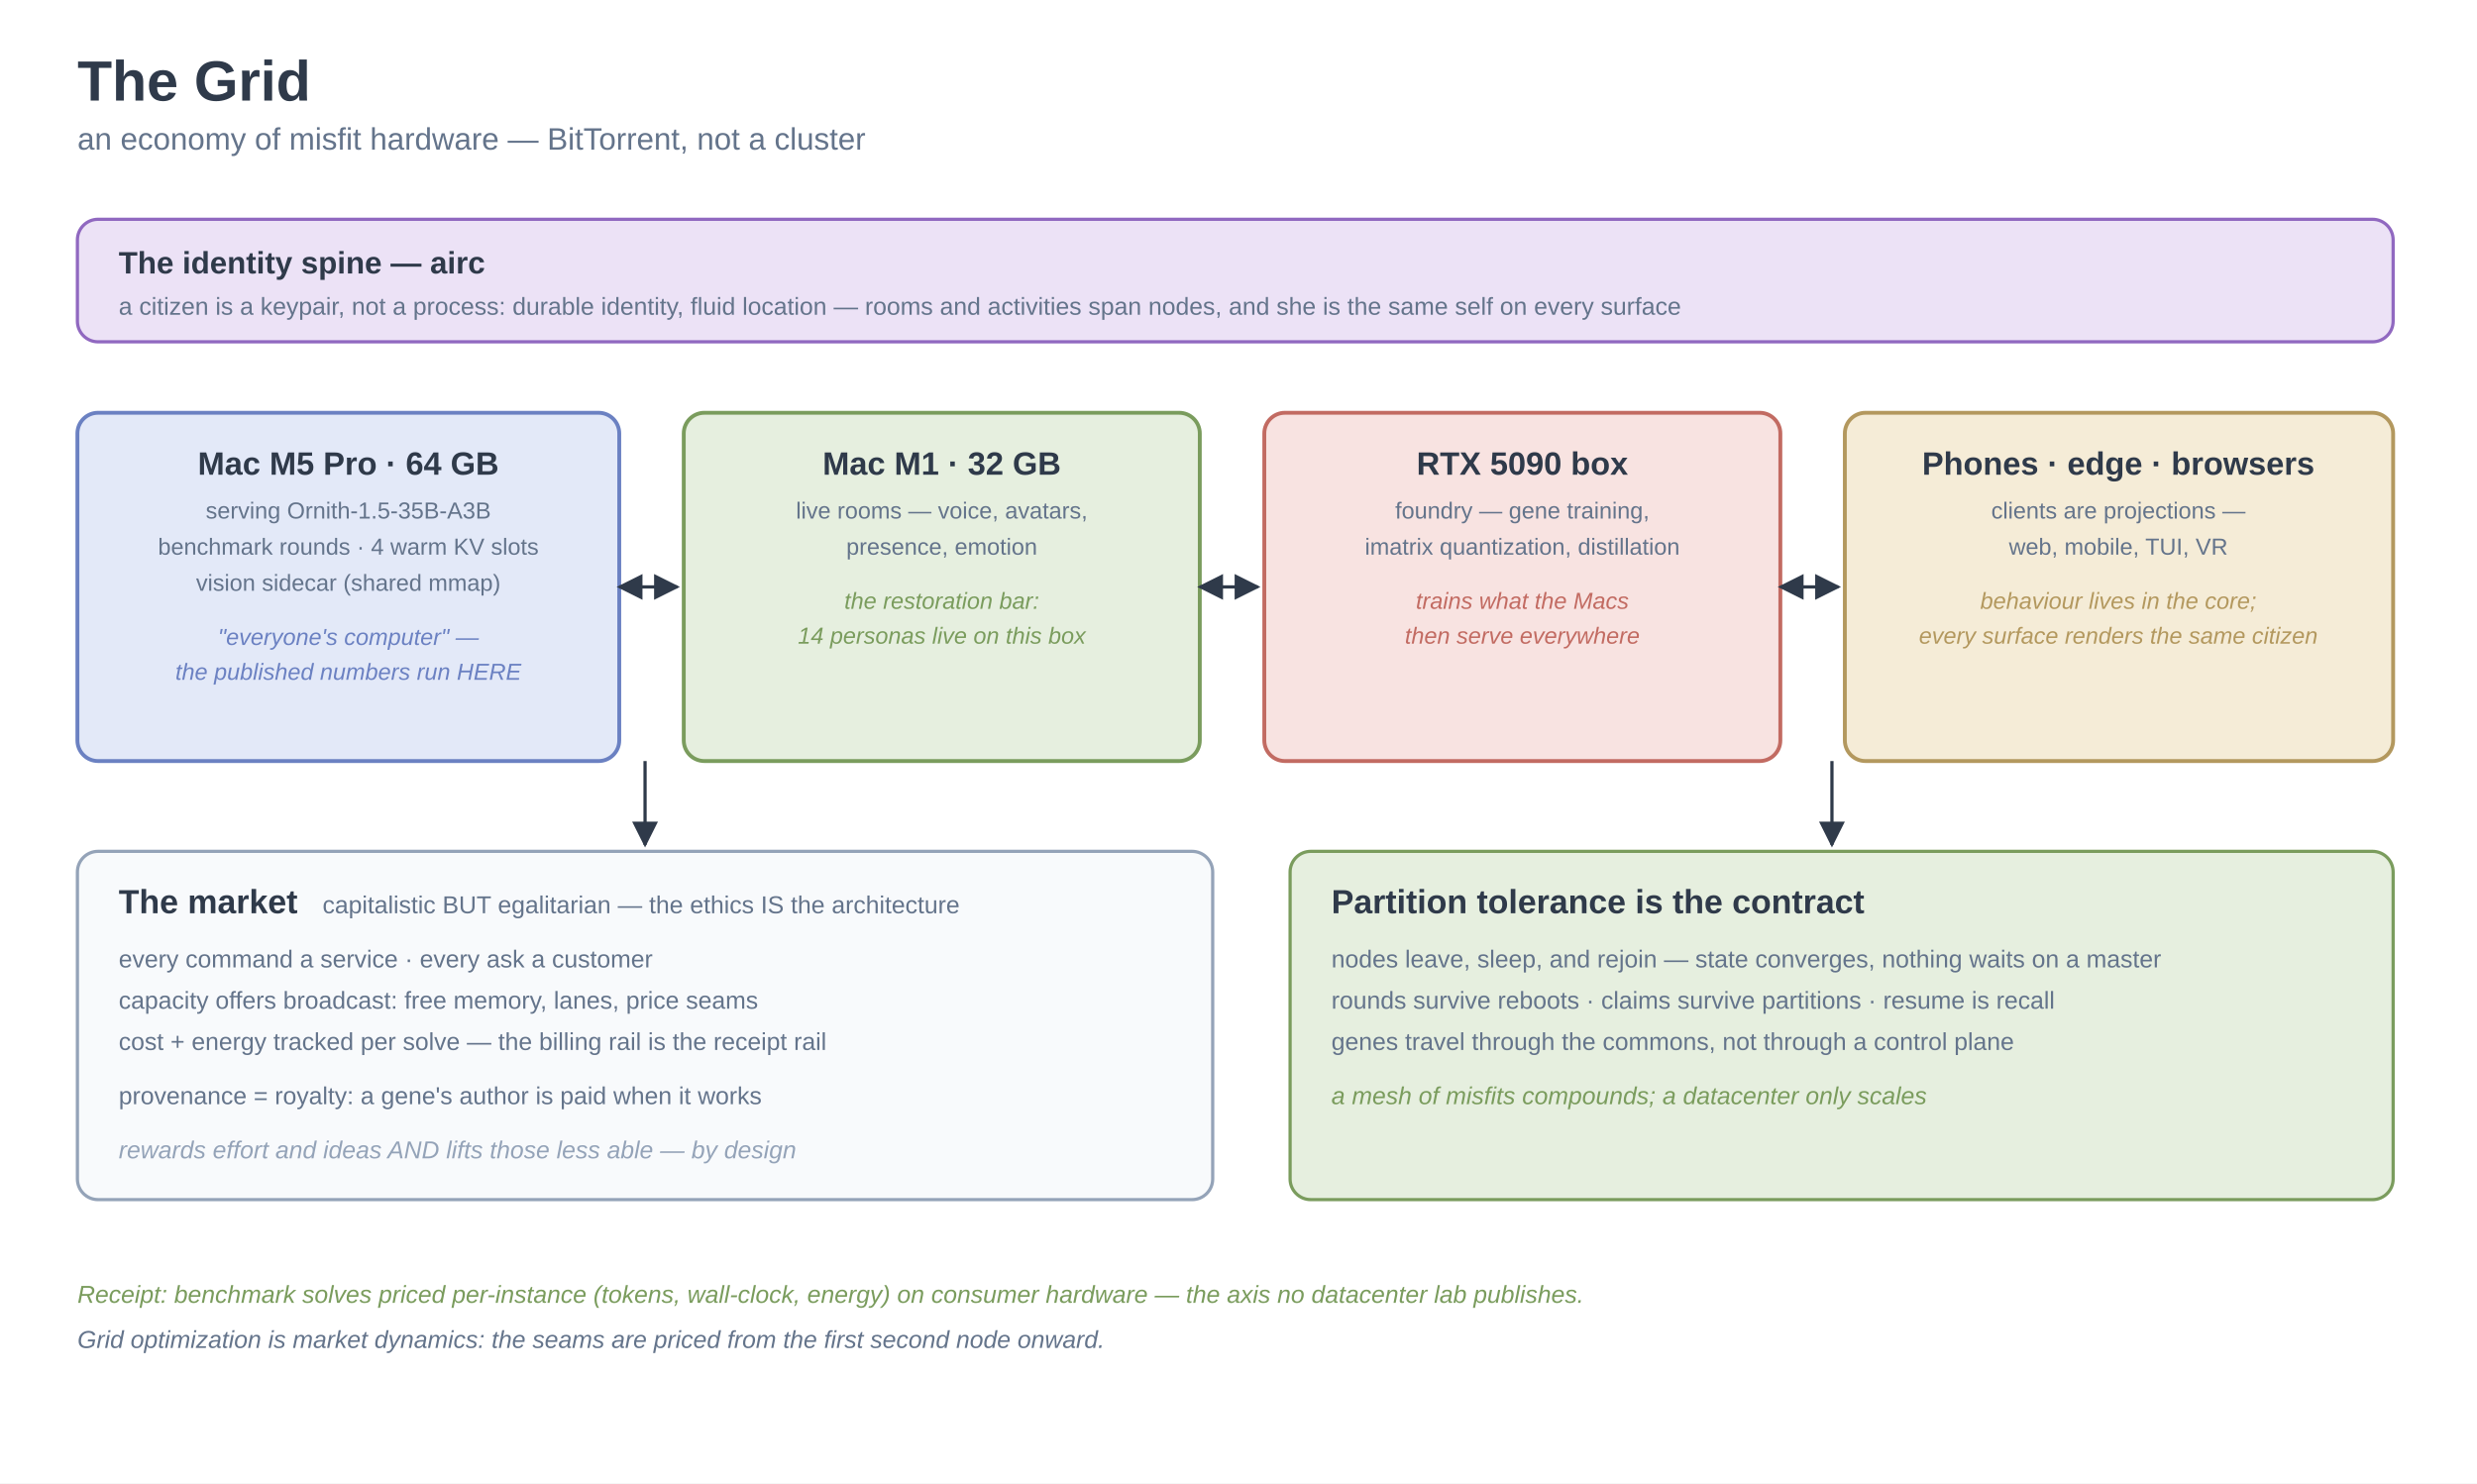
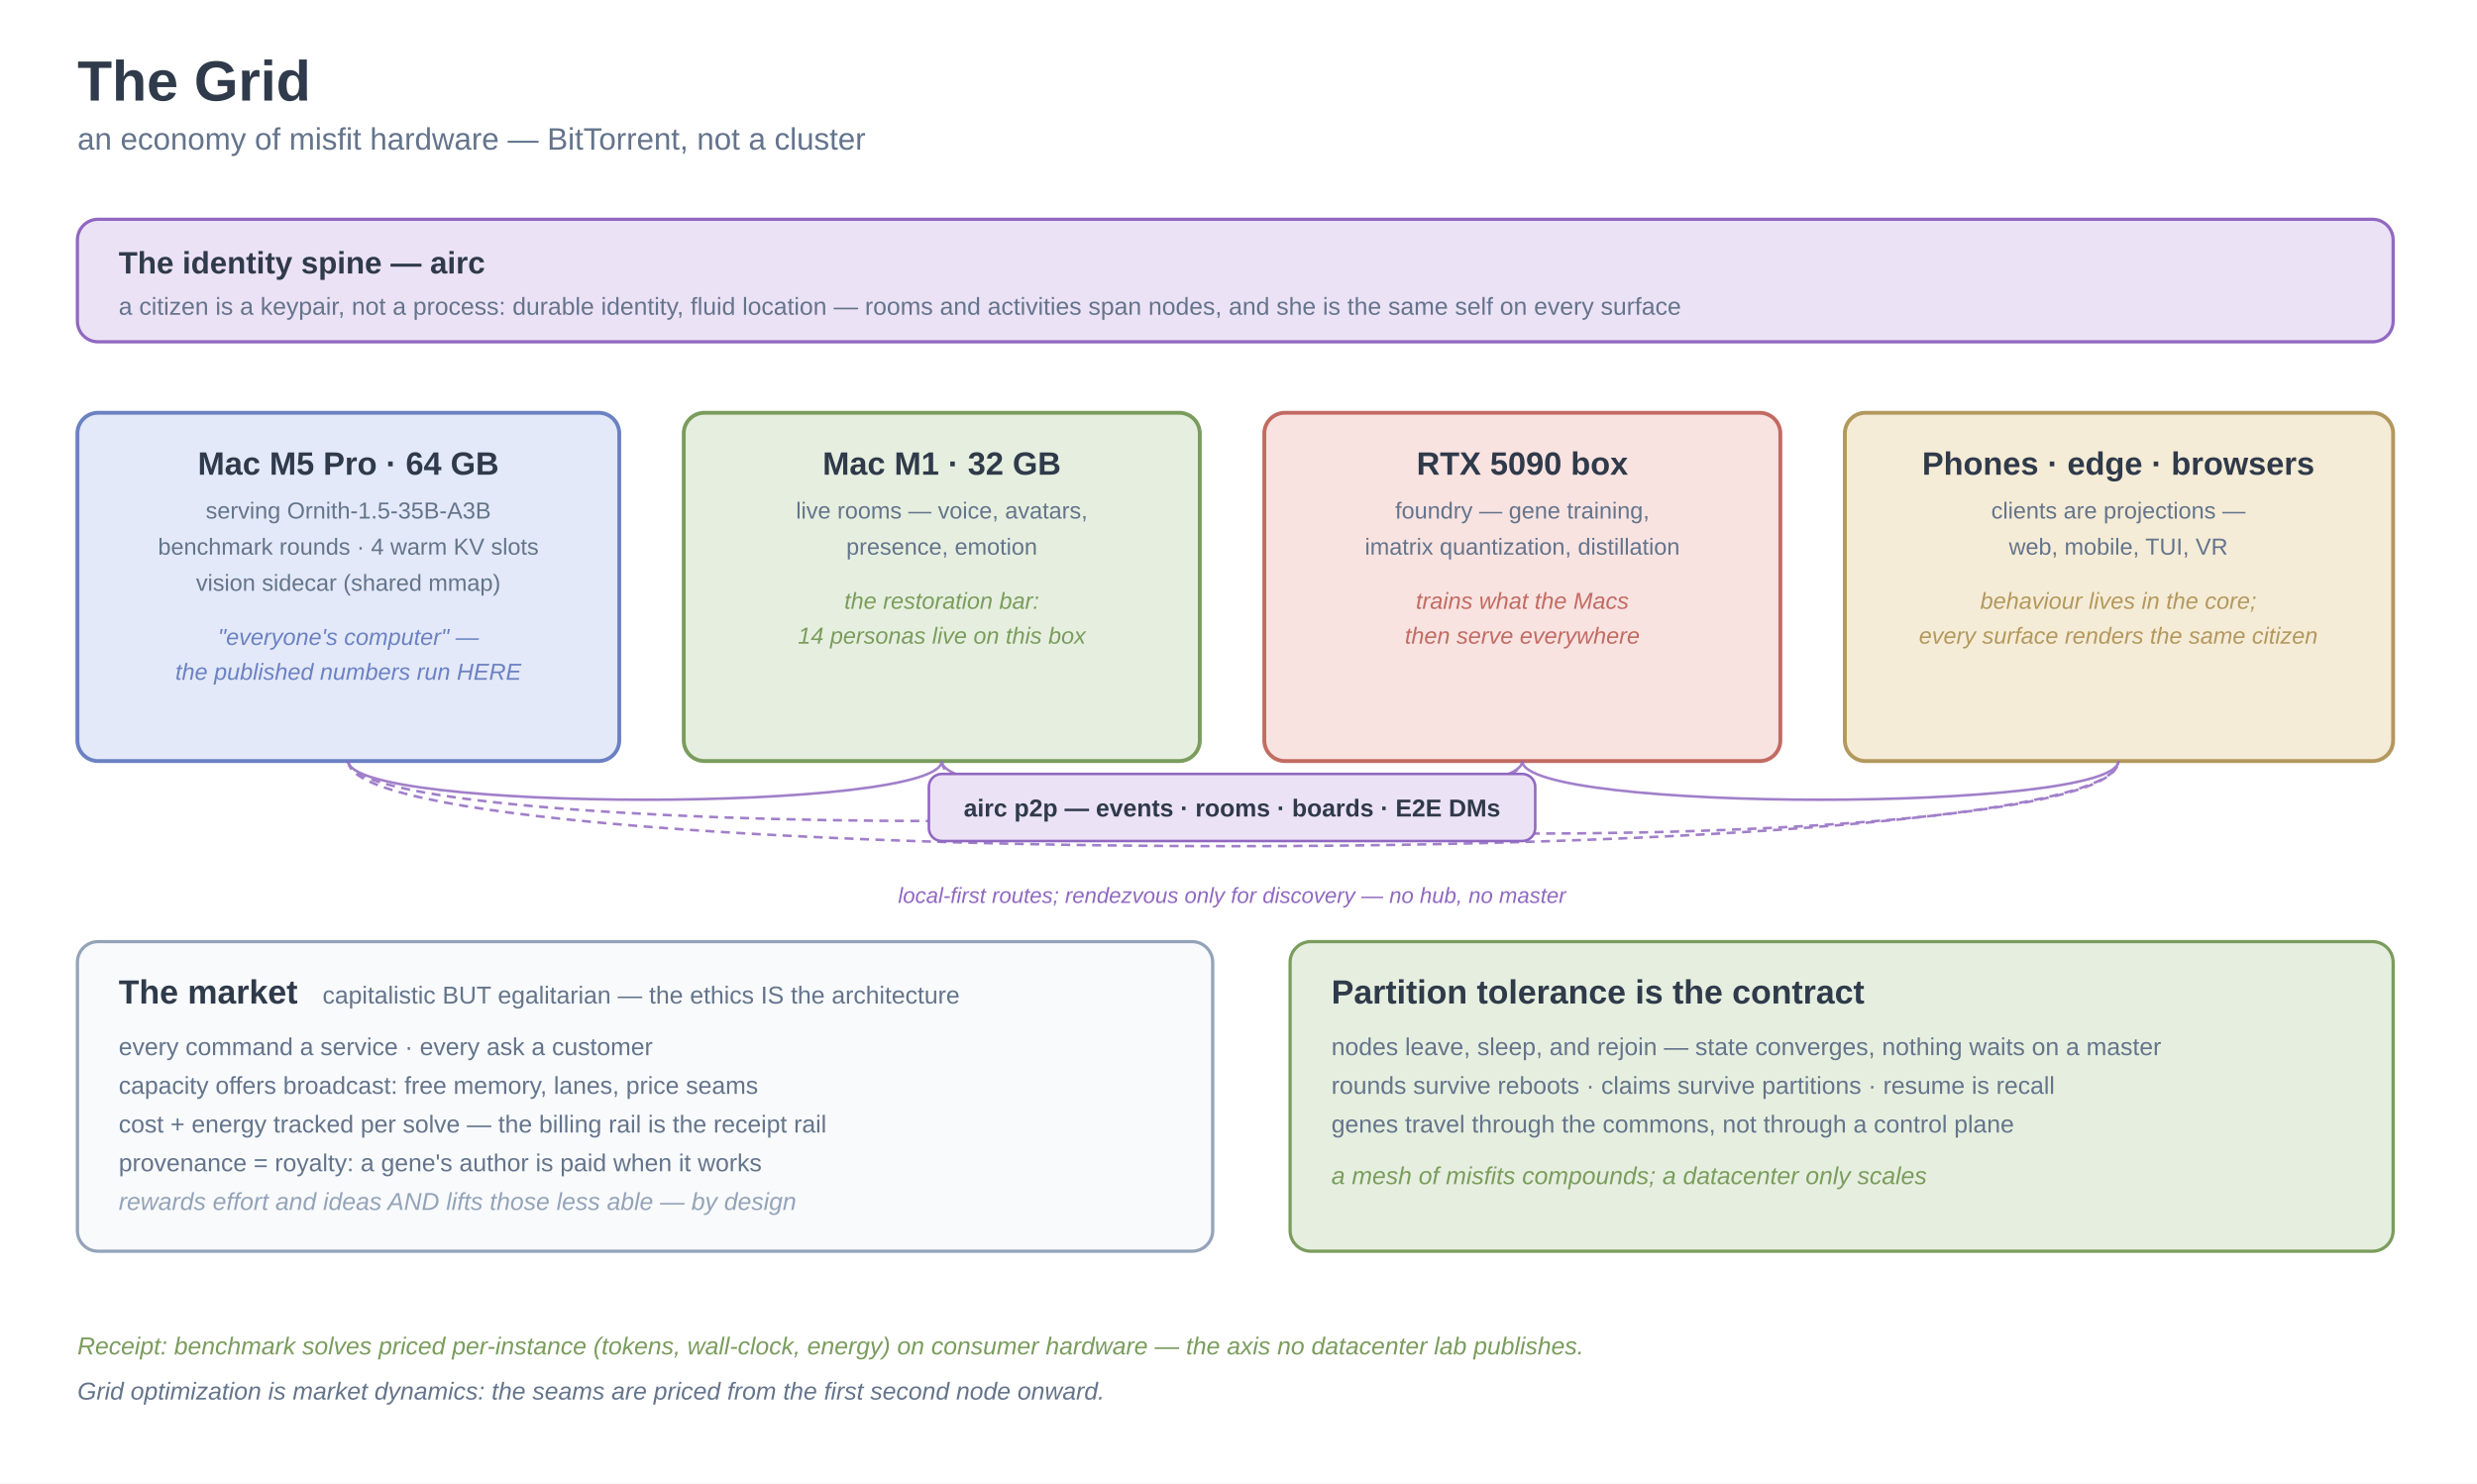
<svg xmlns="http://www.w3.org/2000/svg" viewBox="0 0 1920 1150" font-family="Helvetica Neue, Arial, sans-serif">
  <defs>
    <marker id="arr" viewBox="0 0 10 10" refX="9" refY="5" markerWidth="8" markerHeight="8" orient="auto-start-reverse">
      <path d="M 0 0 L 10 5 L 0 10 z" fill="#2f3a4a" />
    </marker>
    <marker id="arrt" viewBox="0 0 10 10" refX="9" refY="5" markerWidth="8" markerHeight="8" orient="auto-start-reverse">
      <path d="M 0 0 L 10 5 L 0 10 z" fill="#b3985e" />
    </marker>
  </defs>
  <rect width="1920" height="1150" fill="#ffffff" />
  <text x="60" y="78" font-size="44" font-weight="700" fill="#2f3a4a">The Grid</text>
  <text x="60" y="116" font-size="24" fill="#64748b">an economy of misfit hardware — BitTorrent, not a cluster</text>
  <rect x="60" y="170" width="1795" height="95" rx="16" fill="#ece2f6" stroke="#9068c0" stroke-width="2.5" />
  <text x="92" y="212" font-size="24" font-weight="700" fill="#2f3a4a">The identity spine — airc</text>
  <text x="92" y="244" font-size="19" fill="#64748b">a citizen is a keypair, not a process: durable identity, fluid location — rooms and activities span nodes, and she is the same self on every surface</text>
  <rect x="60" y="320" width="420" height="270" rx="16" fill="#e3e9f8" stroke="#6b81c2" stroke-width="3" />
  <text x="270" y="368" font-size="25" font-weight="700" fill="#2f3a4a" text-anchor="middle">Mac M5 Pro · 64 GB</text>
  <text x="270" y="402" font-size="18" fill="#64748b" text-anchor="middle">serving Ornith-1.5-35B-A3B</text>
  <text x="270" y="430" font-size="18" fill="#64748b" text-anchor="middle">benchmark rounds · 4 warm KV slots</text>
  <text x="270" y="458" font-size="18" fill="#64748b" text-anchor="middle">vision sidecar (shared mmap)</text>
  <text x="270" y="500" font-size="18" fill="#6b81c2" text-anchor="middle" font-style="italic">"everyone's computer" —</text>
  <text x="270" y="527" font-size="18" fill="#6b81c2" text-anchor="middle" font-style="italic">the published numbers run HERE</text>
  <rect x="530" y="320" width="400" height="270" rx="16" fill="#e6efdf" stroke="#7a9c5d" stroke-width="3" />
  <text x="730" y="368" font-size="25" font-weight="700" fill="#2f3a4a" text-anchor="middle">Mac M1 · 32 GB</text>
  <text x="730" y="402" font-size="18" fill="#64748b" text-anchor="middle">live rooms — voice, avatars,</text>
  <text x="730" y="430" font-size="18" fill="#64748b" text-anchor="middle">presence, emotion</text>
  <text x="730" y="472" font-size="18" fill="#7a9c5d" text-anchor="middle" font-style="italic">the restoration bar:</text>
  <text x="730" y="499" font-size="18" fill="#7a9c5d" text-anchor="middle" font-style="italic">14 personas live on this box</text>
  <rect x="980" y="320" width="400" height="270" rx="16" fill="#f8e3e1" stroke="#c26b62" stroke-width="3" />
  <text x="1180" y="368" font-size="25" font-weight="700" fill="#2f3a4a" text-anchor="middle">RTX 5090 box</text>
  <text x="1180" y="402" font-size="18" fill="#64748b" text-anchor="middle">foundry — gene training,</text>
  <text x="1180" y="430" font-size="18" fill="#64748b" text-anchor="middle">imatrix quantization, distillation</text>
  <text x="1180" y="472" font-size="18" fill="#c26b62" text-anchor="middle" font-style="italic">trains what the Macs</text>
  <text x="1180" y="499" font-size="18" fill="#c26b62" text-anchor="middle" font-style="italic">then serve everywhere</text>
  <rect x="1430" y="320" width="425" height="270" rx="16" fill="#f5ecd7" stroke="#b3985e" stroke-width="3" />
  <text x="1642" y="368" font-size="25" font-weight="700" fill="#2f3a4a" text-anchor="middle">Phones · edge · browsers</text>
  <text x="1642" y="402" font-size="18" fill="#64748b" text-anchor="middle">clients are projections —</text>
  <text x="1642" y="430" font-size="18" fill="#64748b" text-anchor="middle">web, mobile, TUI, VR</text>
  <text x="1642" y="472" font-size="18" fill="#b3985e" text-anchor="middle" font-style="italic">behaviour lives in the core;</text>
  <text x="1642" y="499" font-size="18" fill="#b3985e" text-anchor="middle" font-style="italic">every surface renders the same citizen</text>
-   <line x1="480" y1="455" x2="525" y2="455" stroke="#2f3a4a" stroke-width="2.5" marker-end="url(#arr)" marker-start="url(#arr)" />
-   <line x1="930" y1="455" x2="975" y2="455" stroke="#2f3a4a" stroke-width="2.5" marker-end="url(#arr)" marker-start="url(#arr)" />
-   <line x1="1380" y1="455" x2="1425" y2="455" stroke="#2f3a4a" stroke-width="2.5" marker-end="url(#arr)" marker-start="url(#arr)" />
-   <rect x="60" y="660" width="880" height="270" rx="16" fill="#f8fafc" stroke="#94a3b8" stroke-width="2.5" />
-   <text x="92" y="708" font-size="26" font-weight="700" fill="#2f3a4a">The market</text>
-   <text x="250" y="708" font-size="19" fill="#64748b">capitalistic BUT egalitarian — the ethics IS the architecture</text>
-   <text x="92" y="750" font-size="19" fill="#64748b">every command a service · every ask a customer</text>
-   <text x="92" y="782" font-size="19" fill="#64748b">capacity offers broadcast: free memory, lanes, price seams</text>
-   <text x="92" y="814" font-size="19" fill="#64748b">cost + energy tracked per solve — the billing rail is the receipt rail</text>
-   <text x="92" y="856" font-size="19" fill="#64748b">provenance = royalty: a gene's author is paid when it works</text>
-   <text x="92" y="898" font-size="19" fill="#94a3b8" font-style="italic">rewards effort and ideas AND lifts those less able — by design</text>
-   <rect x="1000" y="660" width="855" height="270" rx="16" fill="#e6efdf" stroke="#7a9c5d" stroke-width="2.5" />
-   <text x="1032" y="708" font-size="26" font-weight="700" fill="#2f3a4a">Partition tolerance is the contract</text>
-   <text x="1032" y="750" font-size="19" fill="#64748b">nodes leave, sleep, and rejoin — state converges, nothing waits on a master</text>
-   <text x="1032" y="782" font-size="19" fill="#64748b">rounds survive reboots · claims survive partitions · resume is recall</text>
-   <text x="1032" y="814" font-size="19" fill="#64748b">genes travel through the commons, not through a control plane</text>
-   <text x="1032" y="856" font-size="19" fill="#7a9c5d" font-style="italic">a mesh of misfits compounds; a datacenter only scales</text>
-   <line x1="500" y1="590" x2="500" y2="655" stroke="#2f3a4a" stroke-width="2.5" marker-end="url(#arr)" />
-   <line x1="1420" y1="590" x2="1420" y2="655" stroke="#2f3a4a" stroke-width="2.5" marker-end="url(#arr)" />
-   <text x="60" y="1010" font-size="19" fill="#7a9c5d" font-style="italic">Receipt: benchmark solves priced per-instance (tokens, wall-clock, energy) on consumer hardware — the axis no datacenter lab publishes.</text>
-   <text x="60" y="1045" font-size="19" fill="#64748b" font-style="italic">Grid optimization is market dynamics: the seams are priced from the first second node onward.</text>
+   <g stroke="#9068c0" stroke-width="2" fill="none" opacity="0.85">
+     <path d="M 270 590 C 270 630, 730 630, 730 590" />
+     <path d="M 730 590 C 730 630, 1180 630, 1180 590" />
+     <path d="M 1180 590 C 1180 630, 1642 630, 1642 590" />
+     <path d="M 270 590 C 270 652, 1180 652, 1180 590" stroke-dasharray="7 5" />
+     <path d="M 730 590 C 730 665, 1642 665, 1642 590" stroke-dasharray="7 5" />
+     <path d="M 270 590 C 270 678, 1642 678, 1642 590" stroke-dasharray="7 5" />
+   </g>
+   <rect x="720" y="600" width="470" height="52" rx="10" fill="#ece2f6" stroke="#9068c0" stroke-width="2" />
+   <text x="955" y="633" font-size="19" font-weight="600" fill="#2f3a4a" text-anchor="middle">airc p2p — events · rooms · boards · E2E DMs</text>
+   <rect x="60" y="730" width="880" height="240" rx="16" fill="#f8fafc" stroke="#94a3b8" stroke-width="2.5" />
+   <text x="92" y="778" font-size="26" font-weight="700" fill="#2f3a4a">The market</text>
+   <text x="250" y="778" font-size="19" fill="#64748b">capitalistic BUT egalitarian — the ethics IS the architecture</text>
+   <text x="92" y="818" font-size="19" fill="#64748b">every command a service · every ask a customer</text>
+   <text x="92" y="848" font-size="19" fill="#64748b">capacity offers broadcast: free memory, lanes, price seams</text>
+   <text x="92" y="878" font-size="19" fill="#64748b">cost + energy tracked per solve — the billing rail is the receipt rail</text>
+   <text x="92" y="908" font-size="19" fill="#64748b">provenance = royalty: a gene's author is paid when it works</text>
+   <text x="92" y="938" font-size="19" fill="#94a3b8" font-style="italic">rewards effort and ideas AND lifts those less able — by design</text>
+   <rect x="1000" y="730" width="855" height="240" rx="16" fill="#e6efdf" stroke="#7a9c5d" stroke-width="2.5" />
+   <text x="1032" y="778" font-size="26" font-weight="700" fill="#2f3a4a">Partition tolerance is the contract</text>
+   <text x="1032" y="818" font-size="19" fill="#64748b">nodes leave, sleep, and rejoin — state converges, nothing waits on a master</text>
+   <text x="1032" y="848" font-size="19" fill="#64748b">rounds survive reboots · claims survive partitions · resume is recall</text>
+   <text x="1032" y="878" font-size="19" fill="#64748b">genes travel through the commons, not through a control plane</text>
+   <text x="1032" y="918" font-size="19" fill="#7a9c5d" font-style="italic">a mesh of misfits compounds; a datacenter only scales</text>
+   <text x="955" y="700" font-size="17" fill="#9068c0" text-anchor="middle" font-style="italic">local-first routes; rendezvous only for discovery — no hub, no master</text>
+   <text x="60" y="1050" font-size="19" fill="#7a9c5d" font-style="italic">Receipt: benchmark solves priced per-instance (tokens, wall-clock, energy) on consumer hardware — the axis no datacenter lab publishes.</text>
+   <text x="60" y="1085" font-size="19" fill="#64748b" font-style="italic">Grid optimization is market dynamics: the seams are priced from the first second node onward.</text>
</svg>
